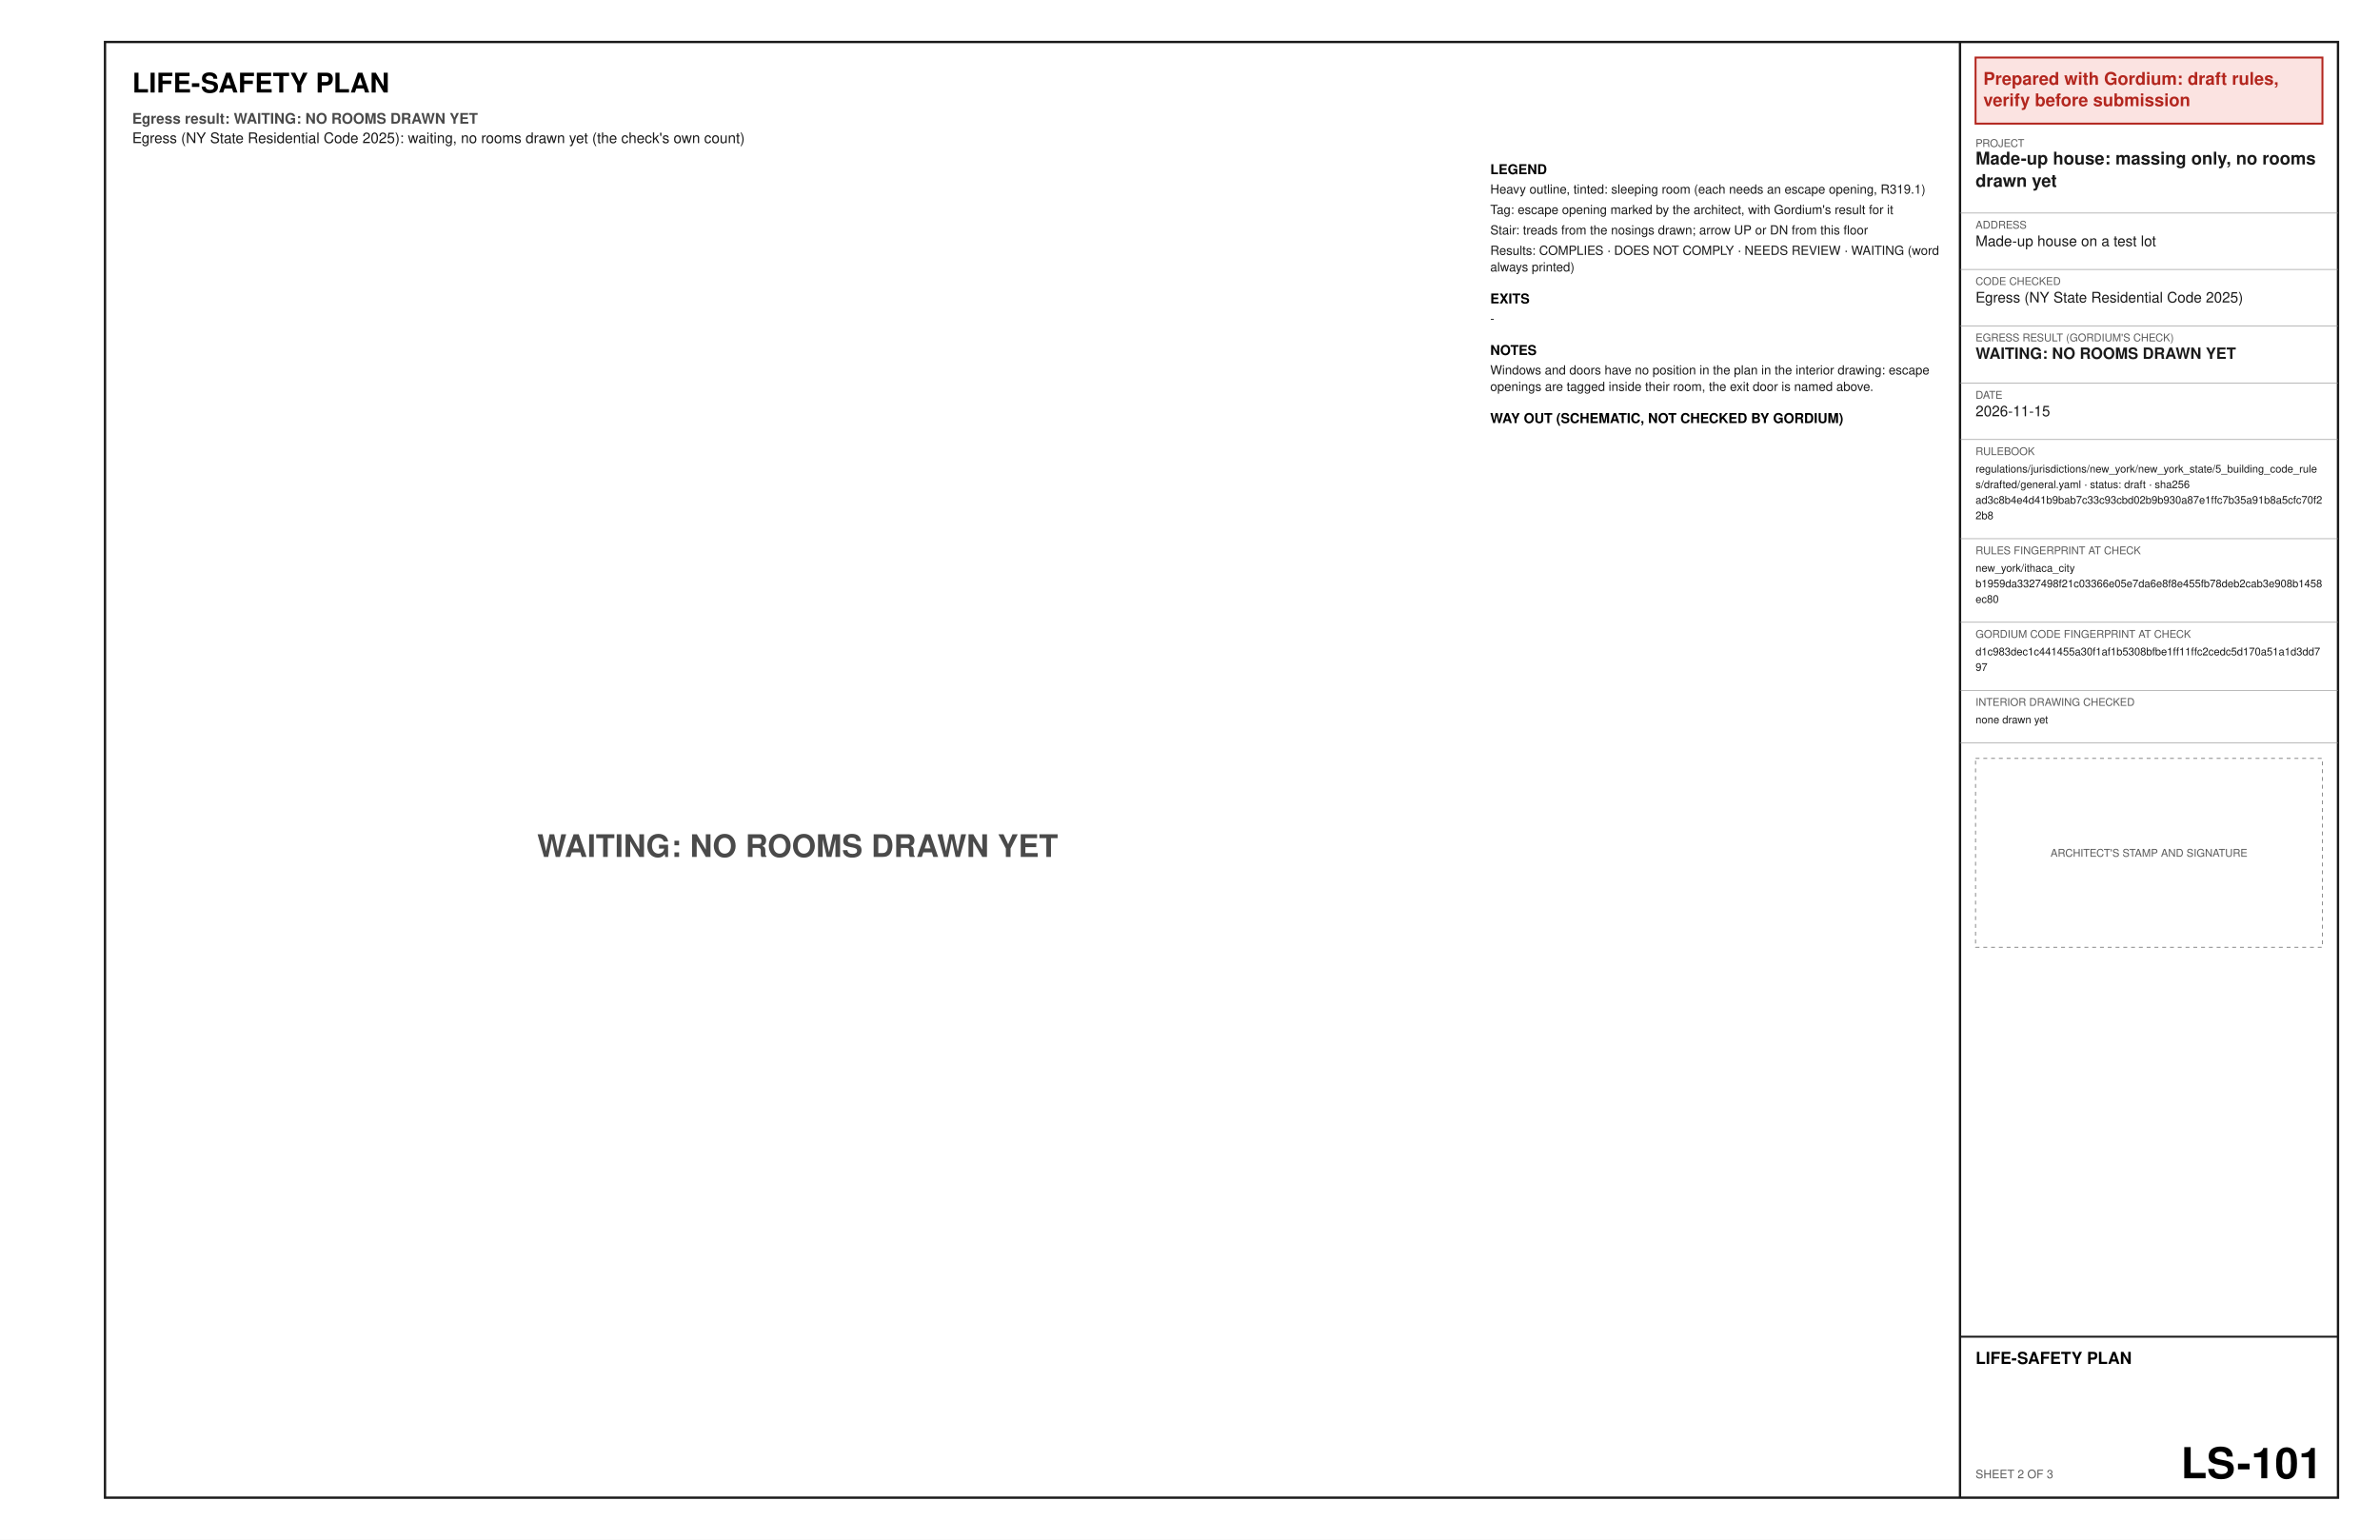
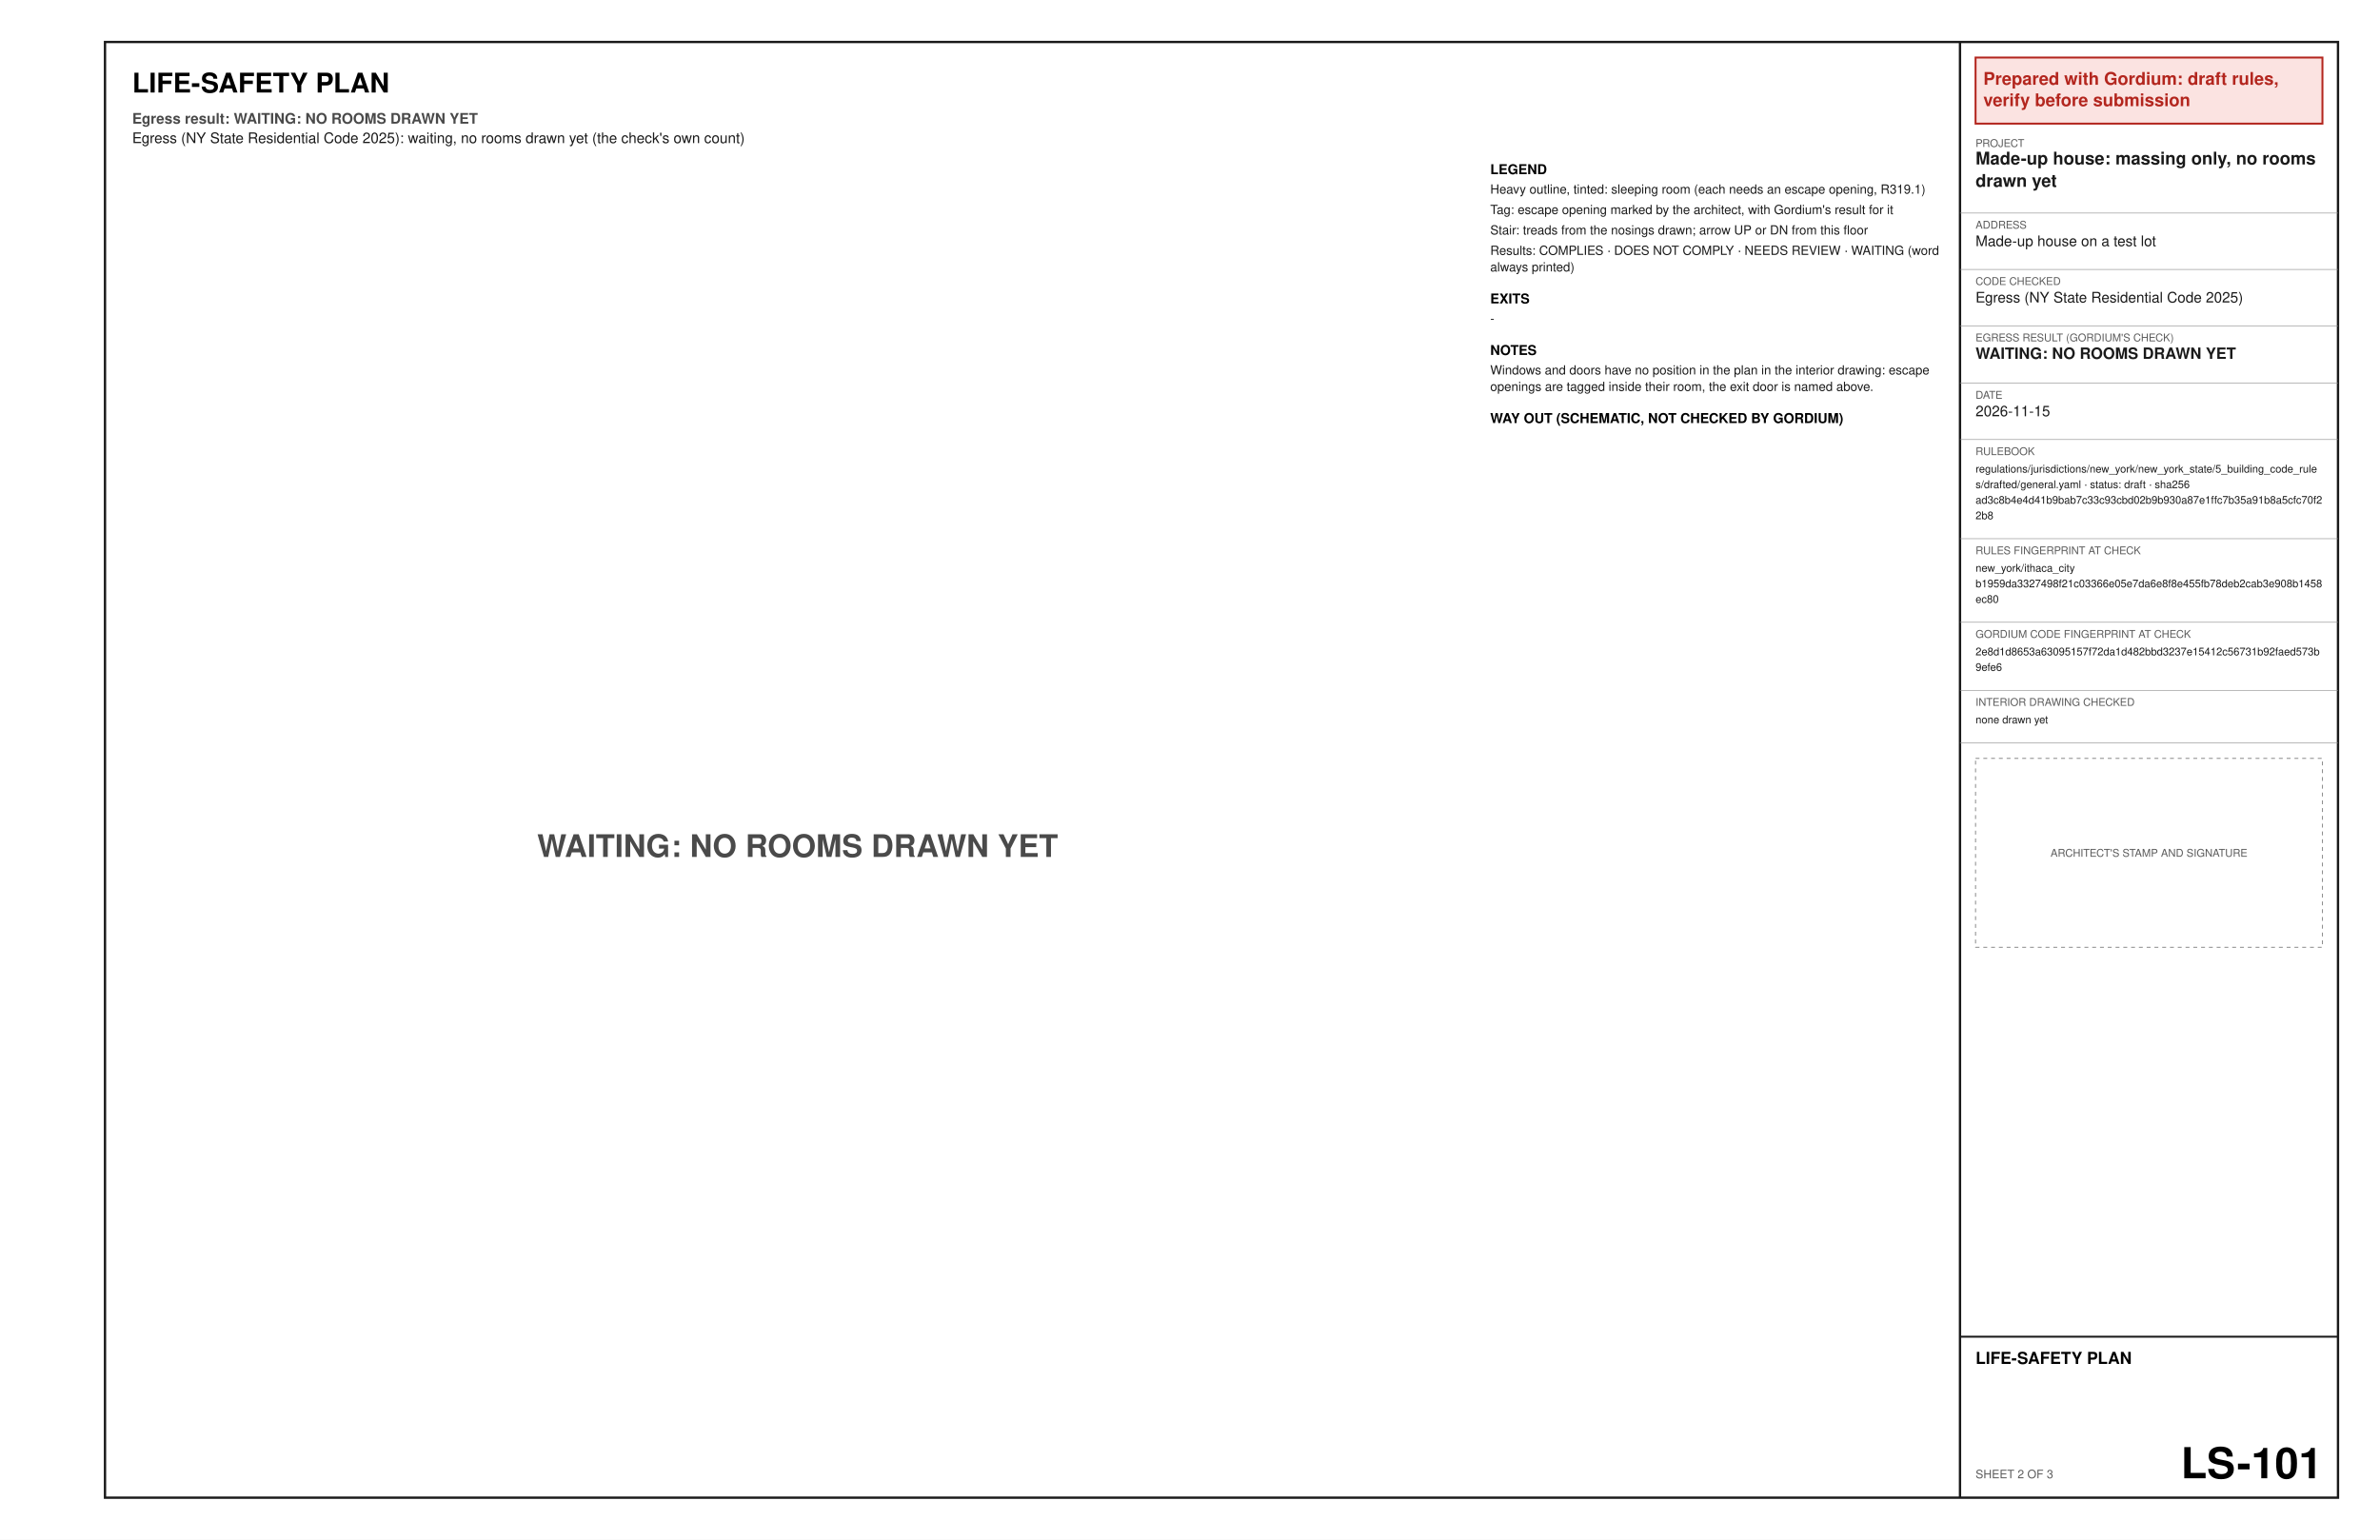
<svg xmlns="http://www.w3.org/2000/svg" width="17in" height="11in" viewBox="0 0 1224 792" font-family="Helvetica, Arial, sans-serif">
  <rect x="0" y="0" width="1224" height="792" fill="#ffffff" />
  <text x="68" y="47.6" font-size="14" font-weight="bold" text-anchor="start" fill="#000000" xml:space="preserve">LIFE-SAFETY PLAN</text>
  <text x="68" y="63.6" font-size="7.5" font-weight="bold" text-anchor="start" fill="#4a4a4a" xml:space="preserve">Egress result: WAITING: NO ROOMS DRAWN YET</text>
  <text x="68" y="73.6" font-size="7.5" text-anchor="start" fill="#1a1a1a" xml:space="preserve">Egress (NY State Residential Code 2025): waiting, no rooms drawn yet (the check's own count)</text>
  <text x="410.2" y="440.8" font-size="16" font-weight="bold" text-anchor="middle" fill="#4a4a4a" xml:space="preserve">WAITING: NO ROOMS DRAWN YET</text>
  <text x="766.4" y="89.6" font-size="7" font-weight="bold" text-anchor="start" fill="#000000" xml:space="preserve">LEGEND</text>
  <text x="766.4" y="99.6" font-size="6.5" text-anchor="start" fill="#1a1a1a" xml:space="preserve">Heavy outline, tinted: sleeping room (each needs an escape opening, R319.1)</text>
  <text x="766.4" y="110.1" font-size="6.5" text-anchor="start" fill="#1a1a1a" xml:space="preserve">Tag: escape opening marked by the architect, with Gordium's result for it</text>
  <text x="766.4" y="120.6" font-size="6.5" text-anchor="start" fill="#1a1a1a" xml:space="preserve">Stair: treads from the nosings drawn; arrow UP or DN from this floor</text>
  <text x="766.4" y="131.1" font-size="6.5" text-anchor="start" fill="#1a1a1a" xml:space="preserve">Results: COMPLIES · DOES NOT COMPLY · NEEDS REVIEW · WAITING (word</text>
  <text x="766.4" y="139.6" font-size="6.5" text-anchor="start" fill="#1a1a1a" xml:space="preserve">always printed)</text>
  <text x="766.4" y="156.1" font-size="7" font-weight="bold" text-anchor="start" fill="#000000" xml:space="preserve">EXITS</text>
  <text x="766.4" y="166.1" font-size="6.5" text-anchor="start" fill="#1a1a1a" xml:space="preserve">-</text>
  <text x="766.4" y="182.6" font-size="7" font-weight="bold" text-anchor="start" fill="#000000" xml:space="preserve">NOTES</text>
  <text x="766.4" y="192.6" font-size="6.5" text-anchor="start" fill="#1a1a1a" xml:space="preserve">Windows and doors have no position in the plan in the interior drawing: escape</text>
  <text x="766.4" y="201.1" font-size="6.5" text-anchor="start" fill="#1a1a1a" xml:space="preserve">openings are tagged inside their room, the exit door is named above.</text>
  <text x="766.4" y="217.6" font-size="7" font-weight="bold" text-anchor="start" fill="#000000" xml:space="preserve">WAY OUT (SCHEMATIC, NOT CHECKED BY GORDIUM)</text>
  <polygon points="54,21.6 1202.4,21.6 1202.4,770.4 54,770.4" fill="none" stroke="#1a1a1a" stroke-width="1.2" />
  <line x1="1008" y1="21.6" x2="1008" y2="770.4" stroke="#1a1a1a" stroke-width="1.2" />
  <polygon points="1016,29.6 1194.4,29.6 1194.4,63.6 1016,63.6" fill="#fbe3e1" stroke="#b3261e" stroke-width="1" />
  <text x="1020" y="43.6" font-size="9" font-weight="bold" text-anchor="start" fill="#b3261e" xml:space="preserve">Prepared with Gordium: draft rules,</text>
  <text x="1020" y="54.6" font-size="9" font-weight="bold" text-anchor="start" fill="#b3261e" xml:space="preserve">verify before submission</text>
  <text x="1016" y="75.6" font-size="5.5" text-anchor="start" fill="#5a5a5a" xml:space="preserve">PROJECT</text>
  <text x="1016" y="84.6" font-size="9" font-weight="bold" text-anchor="start" fill="#1a1a1a" xml:space="preserve">Made-up house: massing only, no rooms</text>
  <text x="1016" y="96.1" font-size="9" font-weight="bold" text-anchor="start" fill="#1a1a1a" xml:space="preserve">drawn yet</text>
  <line x1="1008" y1="109.6" x2="1202.4" y2="109.6" stroke="#8c8c8c" stroke-width="0.3" />
  <text x="1016" y="117.6" font-size="5.5" text-anchor="start" fill="#5a5a5a" xml:space="preserve">ADDRESS</text>
  <text x="1016" y="126.6" font-size="7.5" text-anchor="start" fill="#1a1a1a" xml:space="preserve">Made-up house on a test lot</text>
  <line x1="1008" y1="138.6" x2="1202.4" y2="138.6" stroke="#8c8c8c" stroke-width="0.3" />
  <text x="1016" y="146.6" font-size="5.5" text-anchor="start" fill="#5a5a5a" xml:space="preserve">CODE CHECKED</text>
  <text x="1016" y="155.6" font-size="7.5" text-anchor="start" fill="#1a1a1a" xml:space="preserve">Egress (NY State Residential Code 2025)</text>
  <line x1="1008" y1="167.6" x2="1202.4" y2="167.6" stroke="#8c8c8c" stroke-width="0.3" />
  <text x="1016" y="175.6" font-size="5.5" text-anchor="start" fill="#5a5a5a" xml:space="preserve">EGRESS RESULT (GORDIUM'S CHECK)</text>
  <text x="1016" y="184.6" font-size="8" font-weight="bold" text-anchor="start" fill="#1a1a1a" xml:space="preserve">WAITING: NO ROOMS DRAWN YET</text>
  <line x1="1008" y1="197.1" x2="1202.4" y2="197.1" stroke="#8c8c8c" stroke-width="0.3" />
  <text x="1016" y="205.1" font-size="5.5" text-anchor="start" fill="#5a5a5a" xml:space="preserve">DATE</text>
  <text x="1016" y="214.1" font-size="7.5" text-anchor="start" fill="#1a1a1a" xml:space="preserve">2026-11-15</text>
  <line x1="1008" y1="226.1" x2="1202.4" y2="226.1" stroke="#8c8c8c" stroke-width="0.3" />
  <text x="1016" y="234.1" font-size="5.5" text-anchor="start" fill="#5a5a5a" xml:space="preserve">RULEBOOK</text>
  <text x="1016" y="243.1" font-size="5.5" text-anchor="start" fill="#1a1a1a" xml:space="preserve">regulations/jurisdictions/new_york/new_york_state/5_building_code_rule</text>
  <text x="1016" y="251.1" font-size="5.5" text-anchor="start" fill="#1a1a1a" xml:space="preserve">s/drafted/general.yaml · status: draft · sha256</text>
  <text x="1016" y="259.1" font-size="5.5" text-anchor="start" fill="#1a1a1a" xml:space="preserve">ad3c8b4e4d41b9bab7c33c93cbd02b9b930a87e1ffc7b35a91b8a5cfc70f2</text>
  <text x="1016" y="267.1" font-size="5.5" text-anchor="start" fill="#1a1a1a" xml:space="preserve">2b8</text>
  <line x1="1008" y1="277.1" x2="1202.4" y2="277.1" stroke="#8c8c8c" stroke-width="0.3" />
  <text x="1016" y="285.1" font-size="5.5" text-anchor="start" fill="#5a5a5a" xml:space="preserve">RULES FINGERPRINT AT CHECK</text>
  <text x="1016" y="294.1" font-size="5.5" text-anchor="start" fill="#1a1a1a" xml:space="preserve">new_york/ithaca_city</text>
  <text x="1016" y="302.1" font-size="5.5" text-anchor="start" fill="#1a1a1a" xml:space="preserve">b1959da3327498f21c03366e05e7da6e8f8e455fb78deb2cab3e908b1458</text>
  <text x="1016" y="310.1" font-size="5.5" text-anchor="start" fill="#1a1a1a" xml:space="preserve">ec80</text>
  <line x1="1008" y1="320.1" x2="1202.4" y2="320.1" stroke="#8c8c8c" stroke-width="0.3" />
  <text x="1016" y="328.1" font-size="5.5" text-anchor="start" fill="#5a5a5a" xml:space="preserve">GORDIUM CODE FINGERPRINT AT CHECK</text>
-   <text x="1016" y="337.1" font-size="5.5" text-anchor="start" fill="#1a1a1a" xml:space="preserve">d1c983dec1c441455a30f1af1b5308bfbe1ff11ffc2cedc5d170a51a1d3dd7</text>
-   <text x="1016" y="345.1" font-size="5.5" text-anchor="start" fill="#1a1a1a" xml:space="preserve">97</text>
+   <text x="1016" y="337.1" font-size="5.5" text-anchor="start" fill="#1a1a1a" xml:space="preserve">2e8d1d8653a63095157f72da1d482bbd3237e15412c56731b92faed573b</text>
+   <text x="1016" y="345.1" font-size="5.5" text-anchor="start" fill="#1a1a1a" xml:space="preserve">9efe6</text>
  <line x1="1008" y1="355.1" x2="1202.4" y2="355.1" stroke="#8c8c8c" stroke-width="0.3" />
  <text x="1016" y="363.1" font-size="5.5" text-anchor="start" fill="#5a5a5a" xml:space="preserve">INTERIOR DRAWING CHECKED</text>
  <text x="1016" y="372.1" font-size="5.5" text-anchor="start" fill="#1a1a1a" xml:space="preserve">none drawn yet</text>
  <line x1="1008" y1="382.1" x2="1202.4" y2="382.1" stroke="#8c8c8c" stroke-width="0.3" />
  <polygon points="1016,390.1 1194.4,390.1 1194.4,487.3 1016,487.3" fill="none" stroke="#8c8c8c" stroke-width="0.5" stroke-dasharray="2 2" />
  <text x="1105.2" y="440.7" font-size="5.5" text-anchor="middle" fill="#5a5a5a" xml:space="preserve">ARCHITECT'S STAMP AND SIGNATURE</text>
  <line x1="1008" y1="687.6" x2="1202.4" y2="687.6" stroke="#1a1a1a" stroke-width="1" />
  <text x="1016" y="701.6" font-size="8.5" font-weight="bold" text-anchor="start" fill="#000000" xml:space="preserve">LIFE-SAFETY PLAN</text>
  <text x="1016" y="760.4" font-size="6" text-anchor="start" fill="#5a5a5a" xml:space="preserve">SHEET 2 OF 3</text>
  <text x="1194.4" y="760.4" font-size="22" font-weight="bold" text-anchor="end" fill="#000000" xml:space="preserve">LS-101</text>
</svg>
